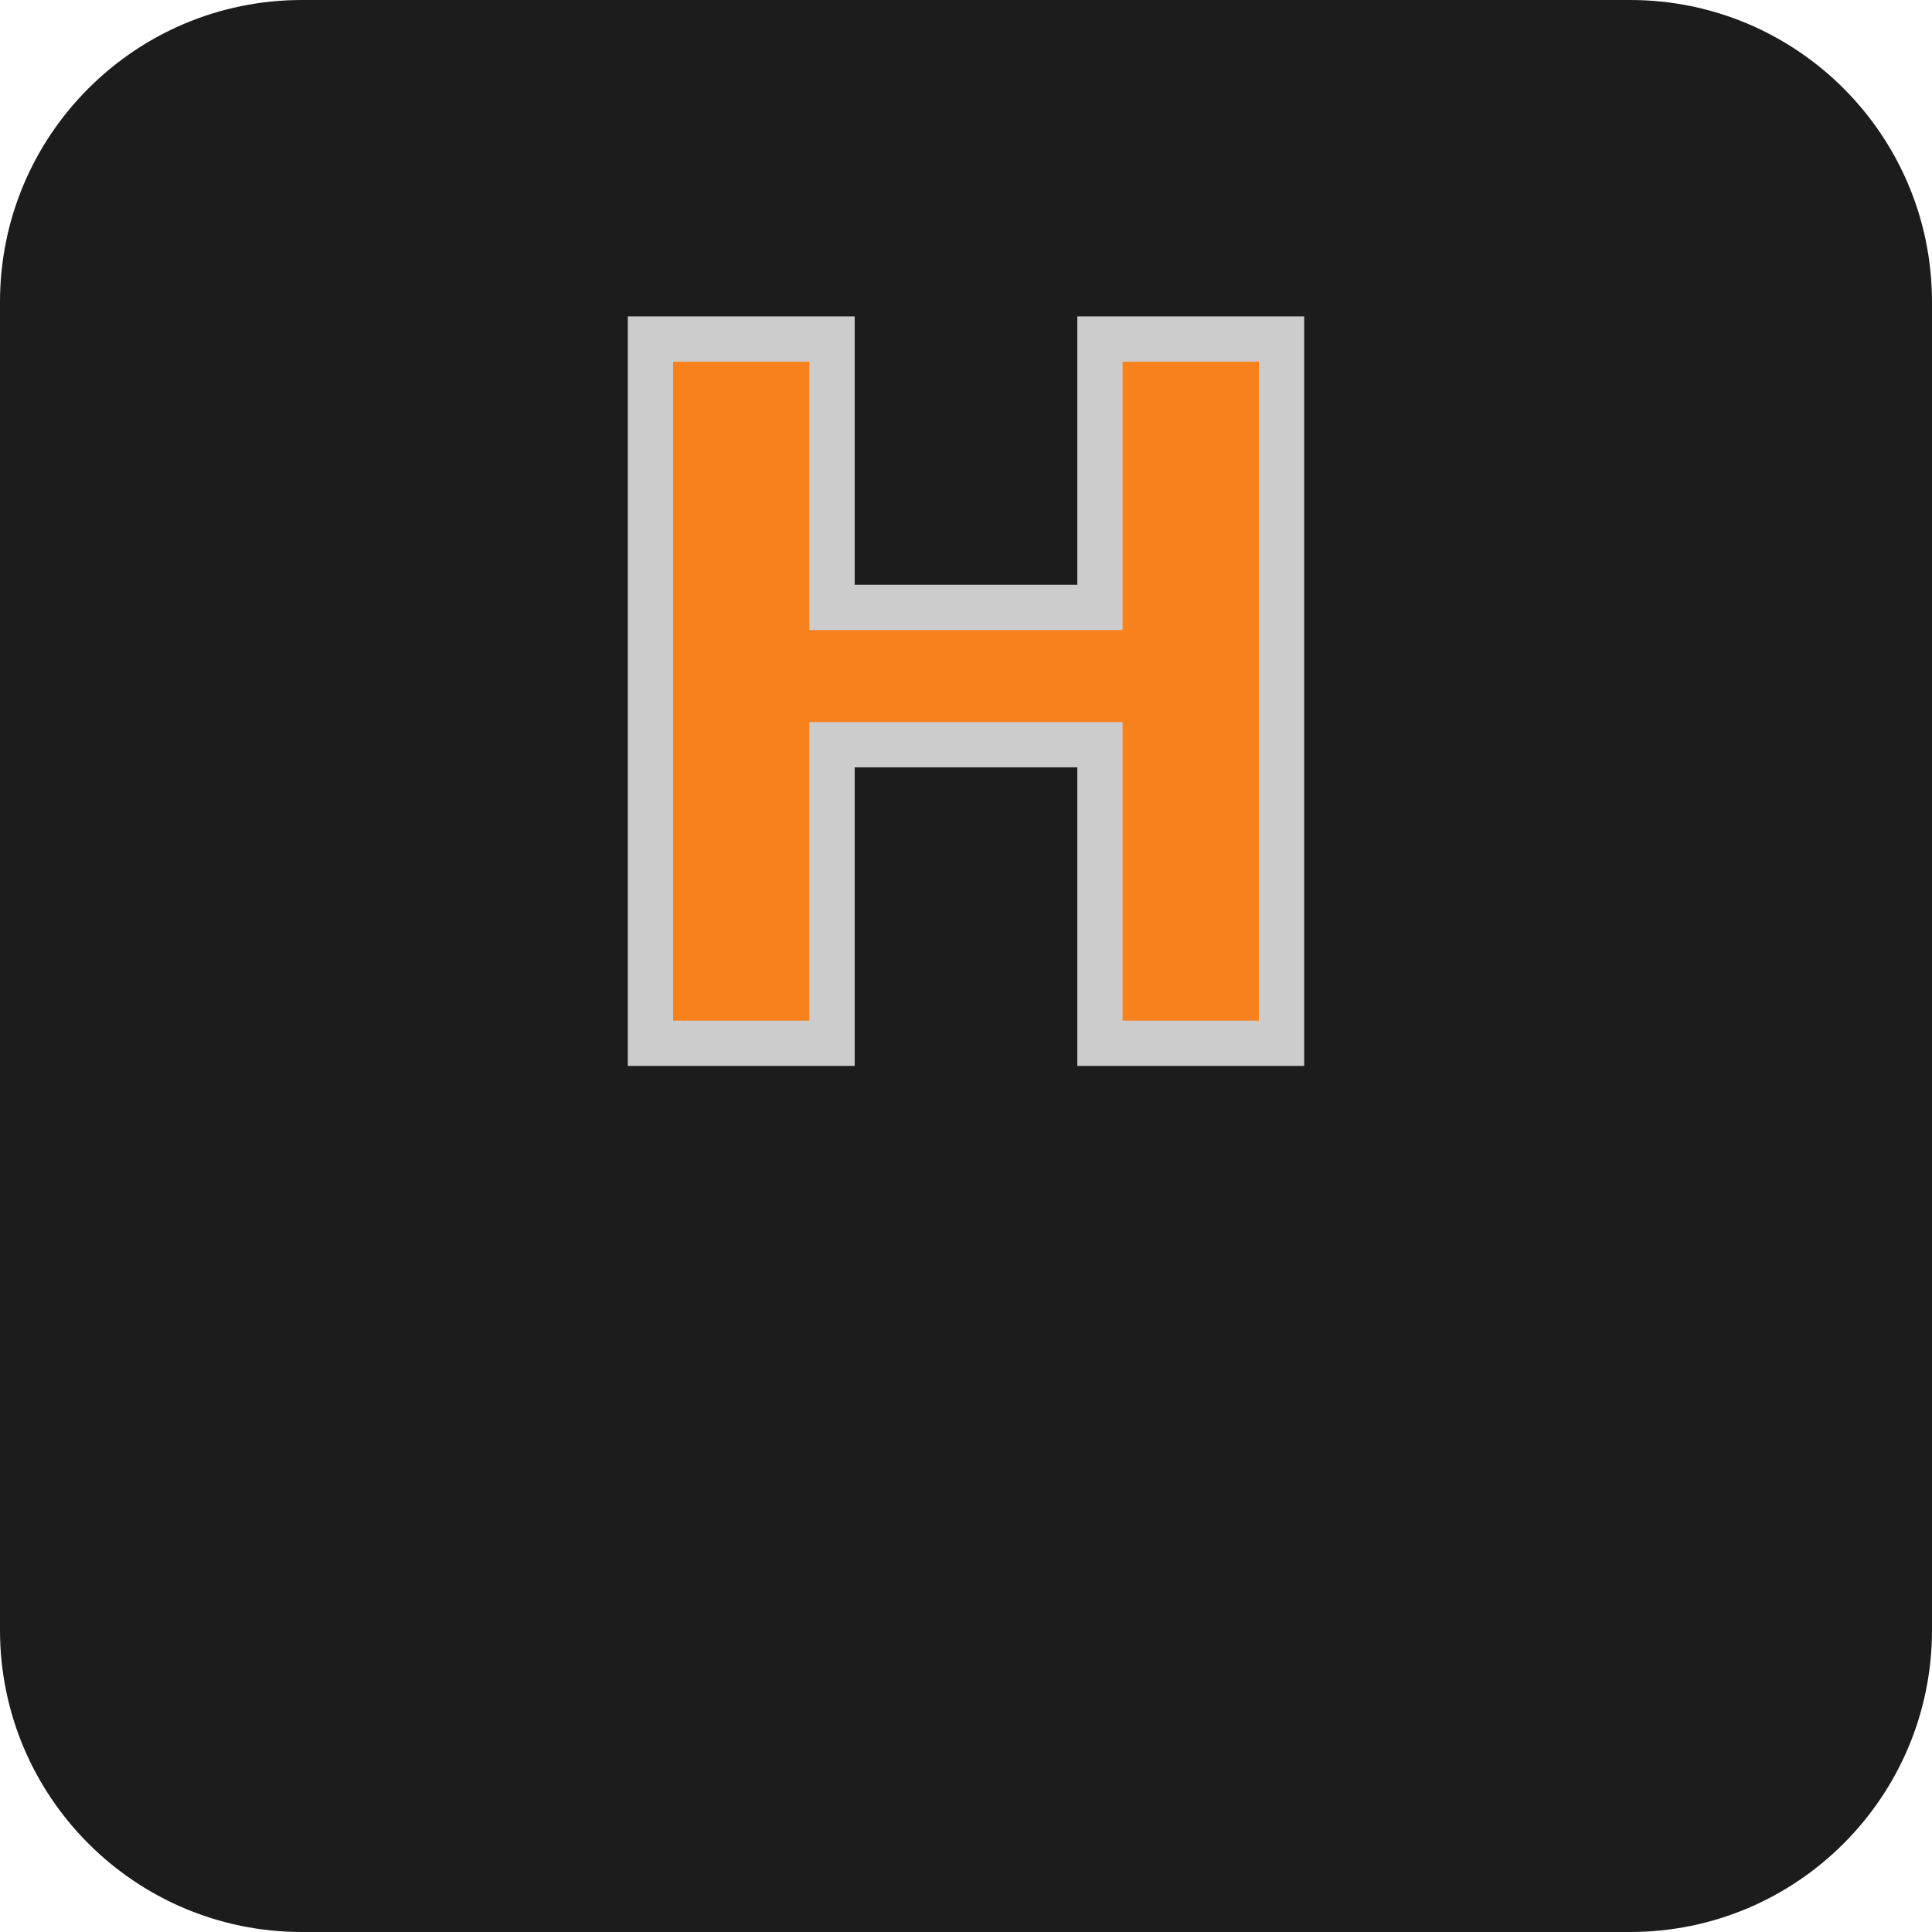
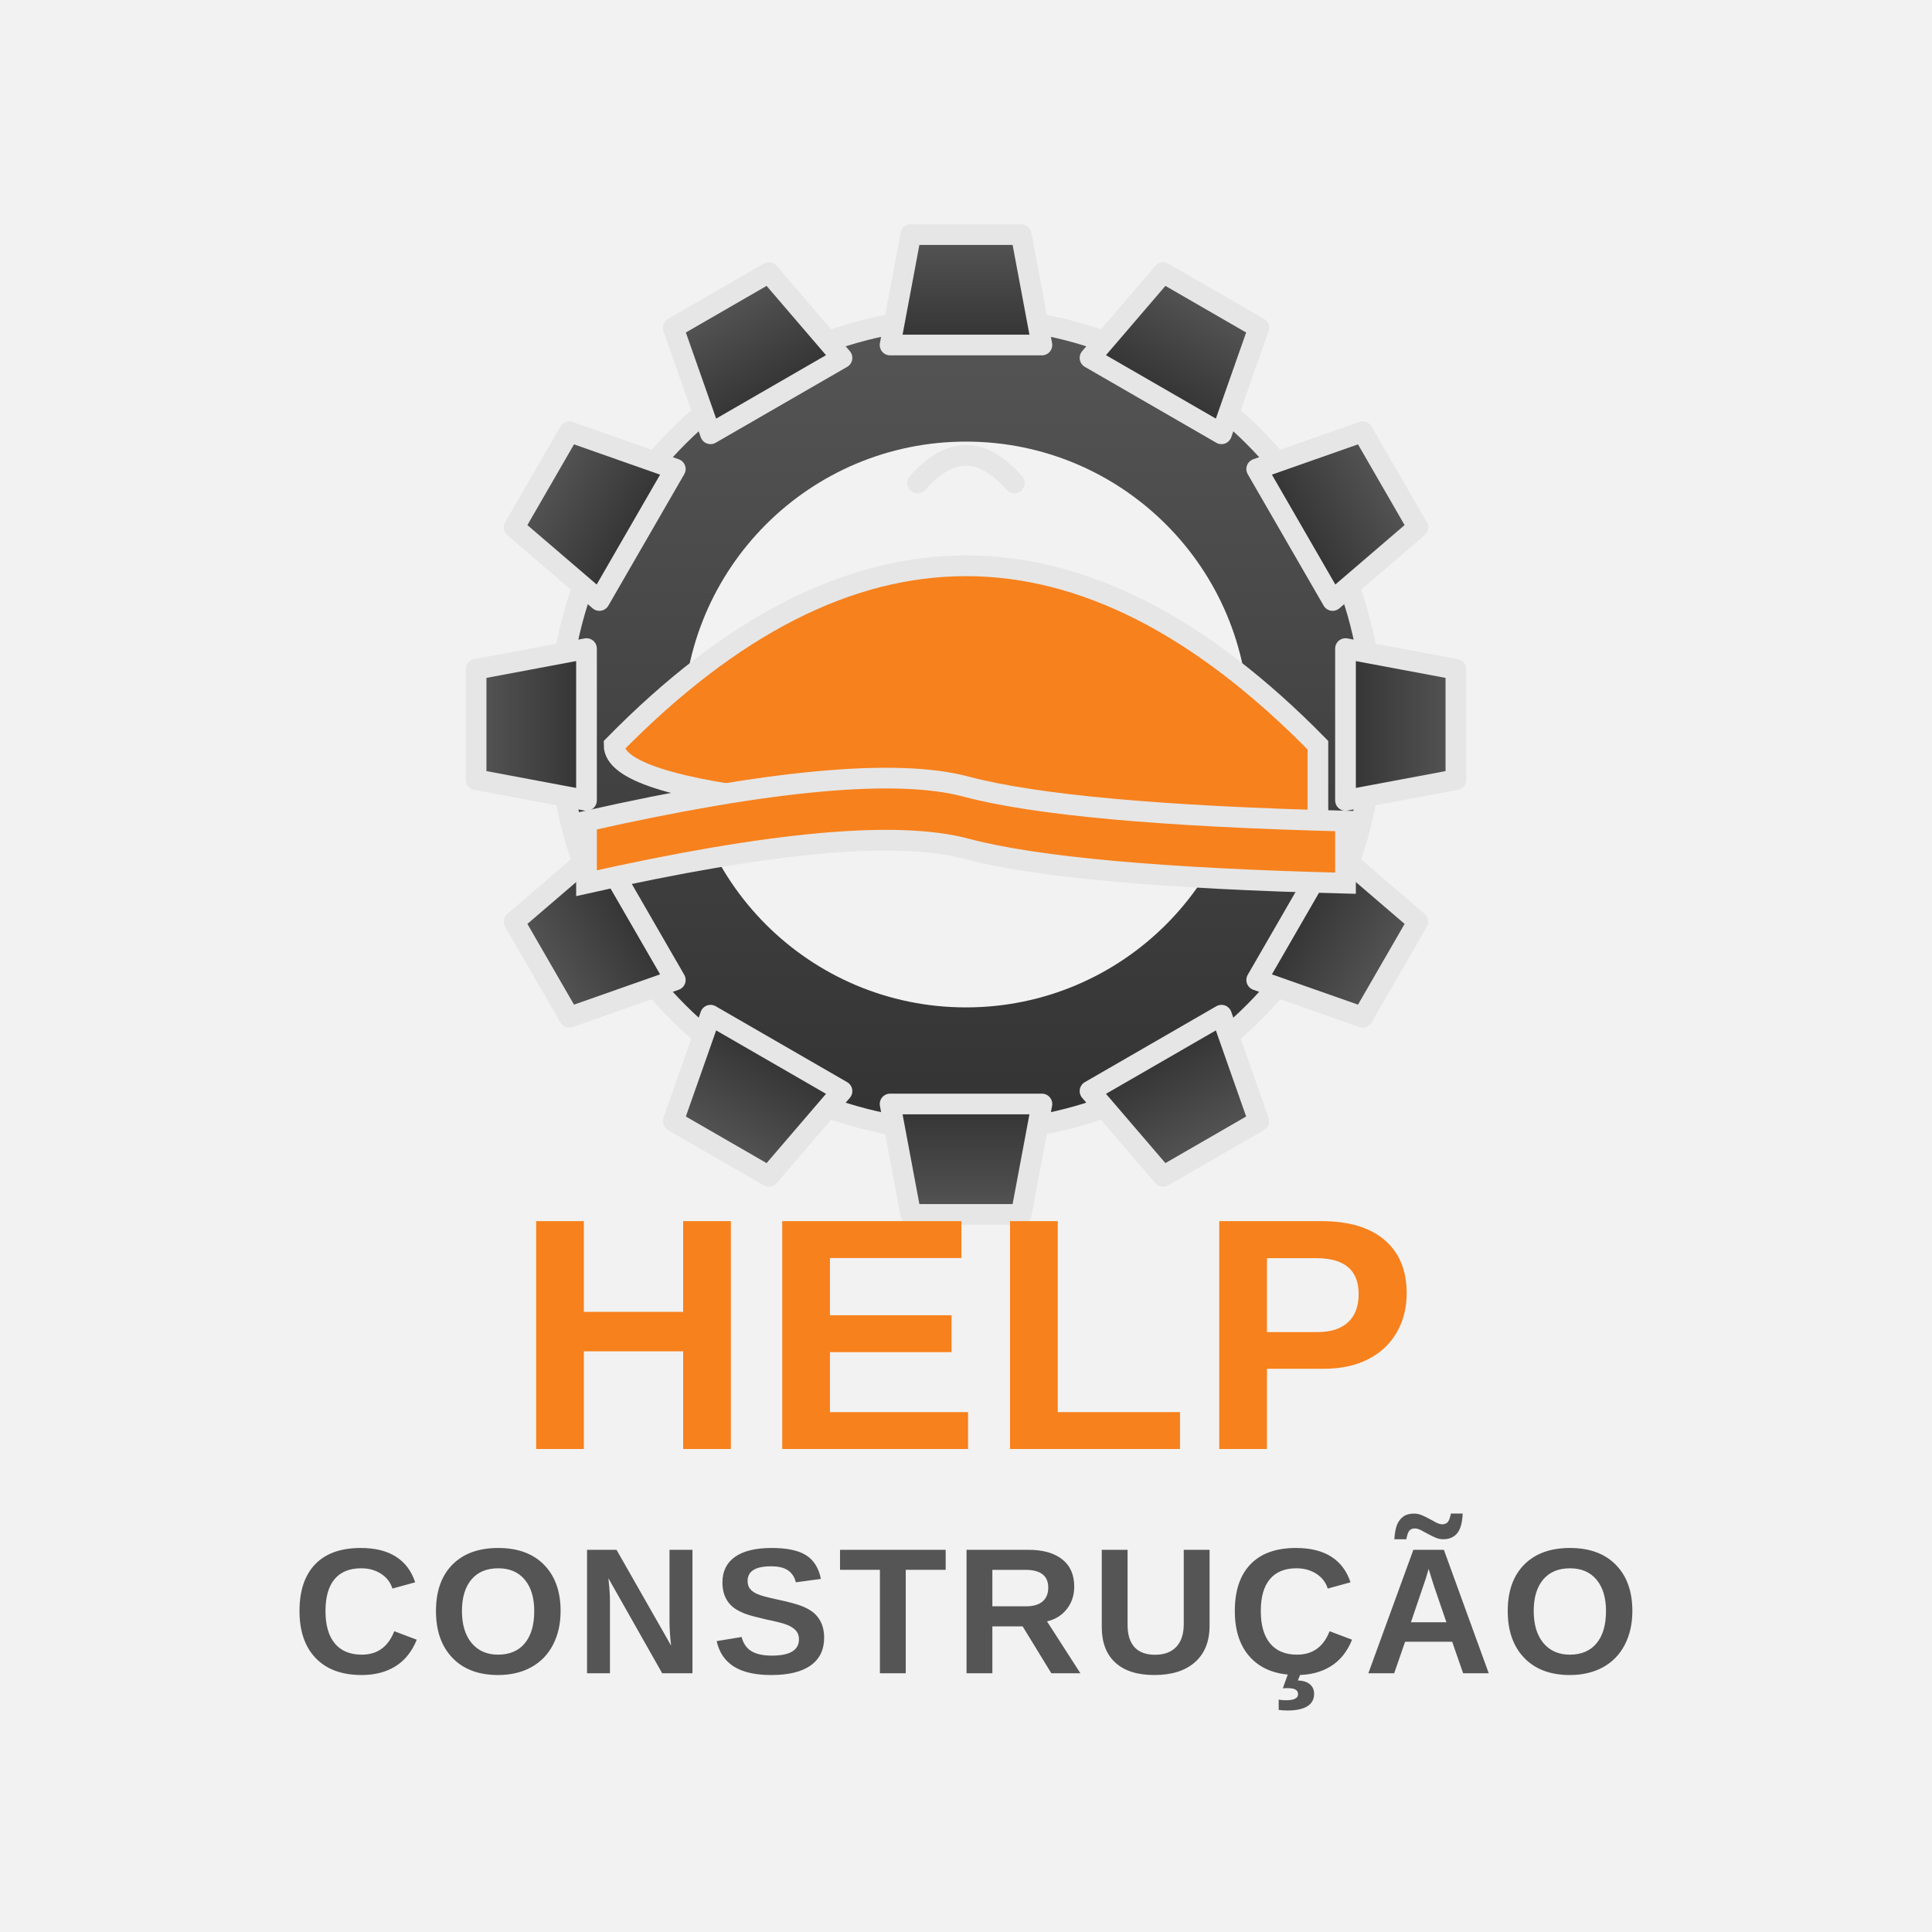
- <svg xmlns="http://www.w3.org/2000/svg" viewBox="0 0 256 256">
-   <rect width="256" height="256" rx="40" fill="#1c1c1c" />
-   <text x="50%" y="54%" text-anchor="middle" font-family="DejaVu Sans, Arial, sans-serif" font-size="128" font-weight="700" fill="#F7811D" stroke="#CCCCCC" stroke-width="6">H</text>
+ <svg xmlns="http://www.w3.org/2000/svg" viewBox="0 0 560 560">
+   <rect width="560" height="560" fill="#f2f2f2" />
+   <defs>
+     <linearGradient id="metal" x1="0" y1="0" x2="0" y2="1">
+       <stop offset="0" stop-color="#555" />
+       <stop offset="1" stop-color="#333" />
+     </linearGradient>
+     <path id="tooth" d="M-16 -142 L16 -142 L22 -110 L-22 -110 Z" />
+   </defs>
+   <g transform="translate(280,210)">
+     <circle r="118" fill="url(#metal)" stroke="#e6e6e6" stroke-width="6" />
+     <circle r="82" fill="#f2f2f2" />
+     <g fill="url(#metal)" stroke="#e6e6e6" stroke-width="6" stroke-linejoin="round">
+       <use href="#tooth" transform="rotate(0)" />
+       <use href="#tooth" transform="rotate(30)" />
+       <use href="#tooth" transform="rotate(60)" />
+       <use href="#tooth" transform="rotate(90)" />
+       <use href="#tooth" transform="rotate(120)" />
+       <use href="#tooth" transform="rotate(150)" />
+       <use href="#tooth" transform="rotate(180)" />
+       <use href="#tooth" transform="rotate(210)" />
+       <use href="#tooth" transform="rotate(240)" />
+       <use href="#tooth" transform="rotate(270)" />
+       <use href="#tooth" transform="rotate(300)" />
+       <use href="#tooth" transform="rotate(330)" />
+     </g>
+     <g>
+       <path d="M-102 6 Q 0 -98 102 6 L 102 28 Q -102 28 -102 6 Z" fill="#F7811D" stroke="#e6e6e6" stroke-width="6" />
+       <path d="M-110 28 Q -30 10  0 18 Q  30 26 110 28 L 110 46                 Q  30 44  0 36 Q -30 28 -110 46 Z" fill="#F7811D" stroke="#e6e6e6" stroke-width="6" />
+       <path d="M-14 -70 Q 0 -86 14 -70" fill="none" stroke="#e6e6e6" stroke-width="6" stroke-linecap="round" />
+     </g>
+   </g>
+   <text x="50%" y="420" text-anchor="middle" font-family="Arial, sans-serif" font-size="96" font-weight="900" fill="#F7811D" style="letter-spacing:2px">HELP</text>
+   <text x="50%" y="485" text-anchor="middle" font-family="Arial, sans-serif" font-size="52" font-weight="800" fill="#555" style="letter-spacing:2px">CONSTRUÇÃO</text>
</svg>
